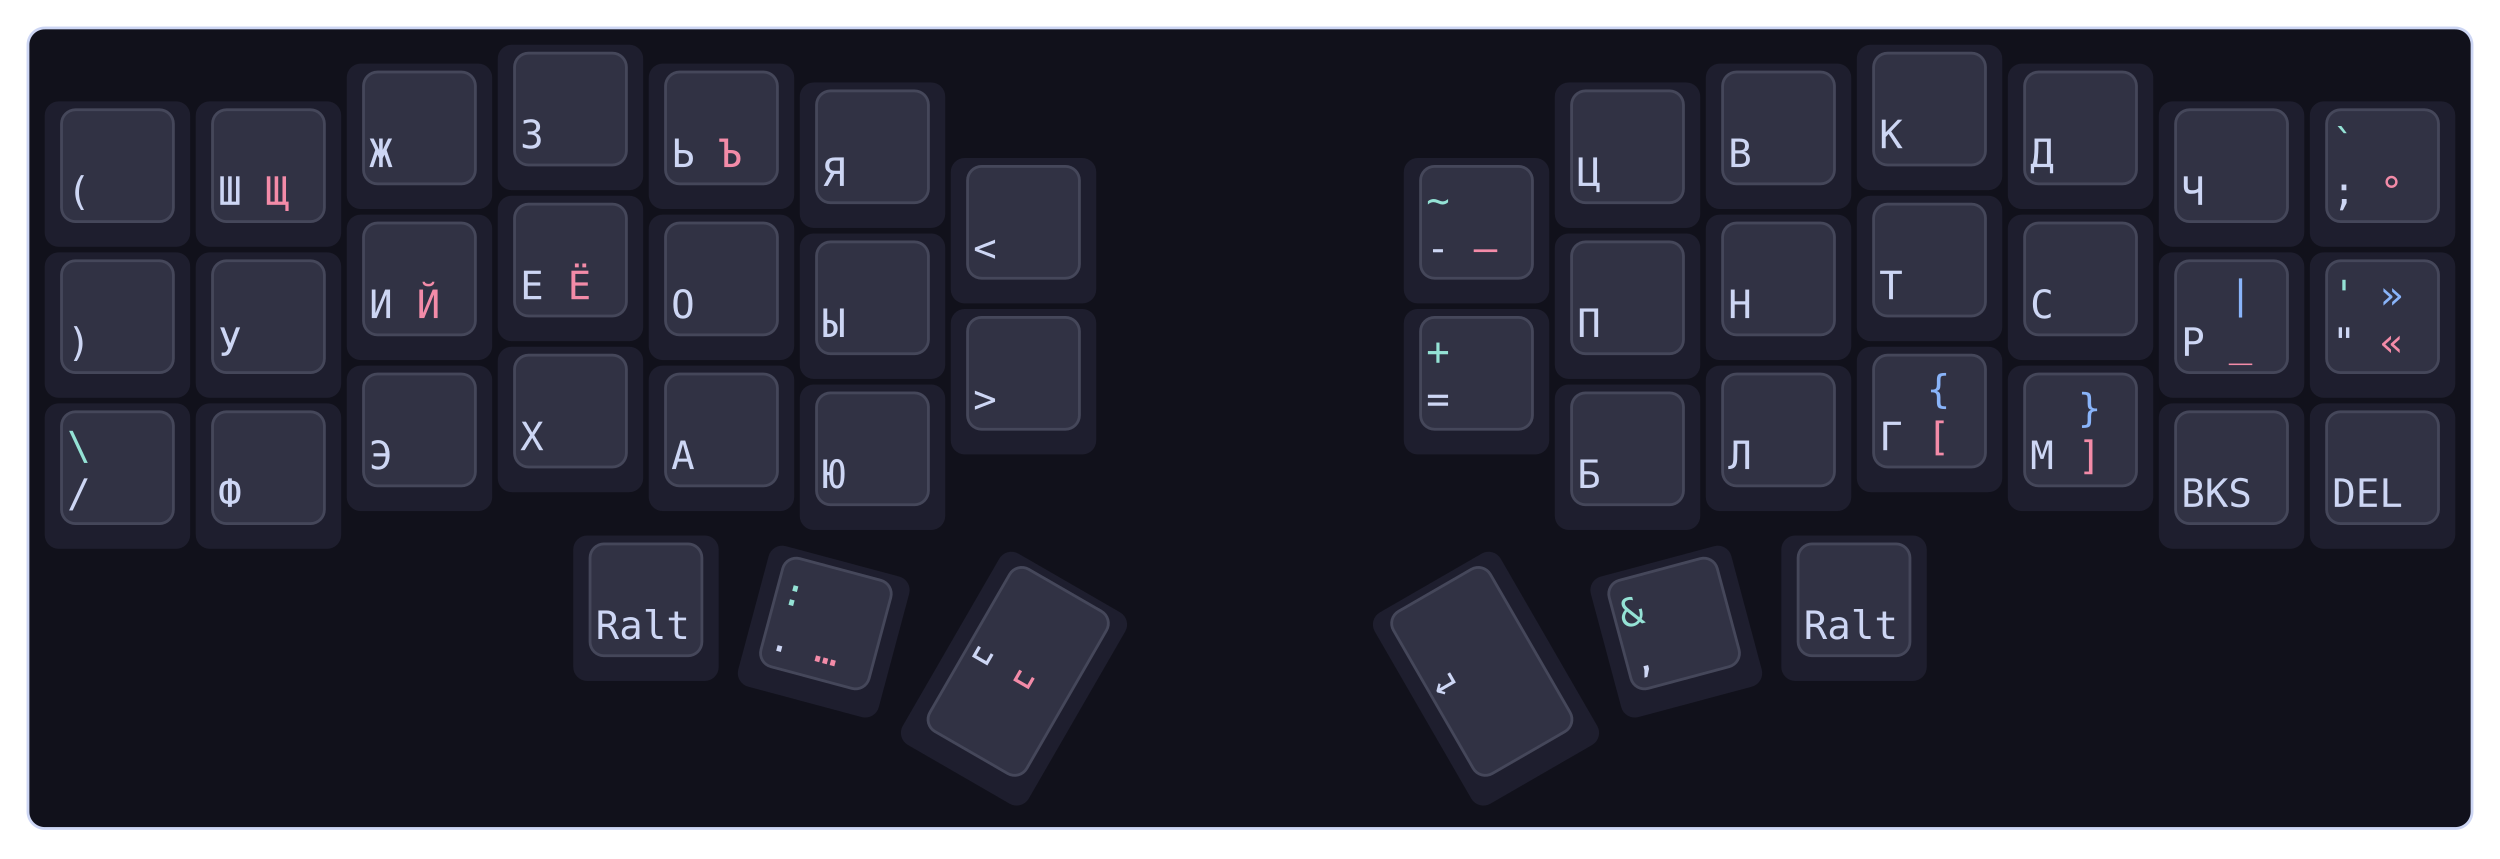
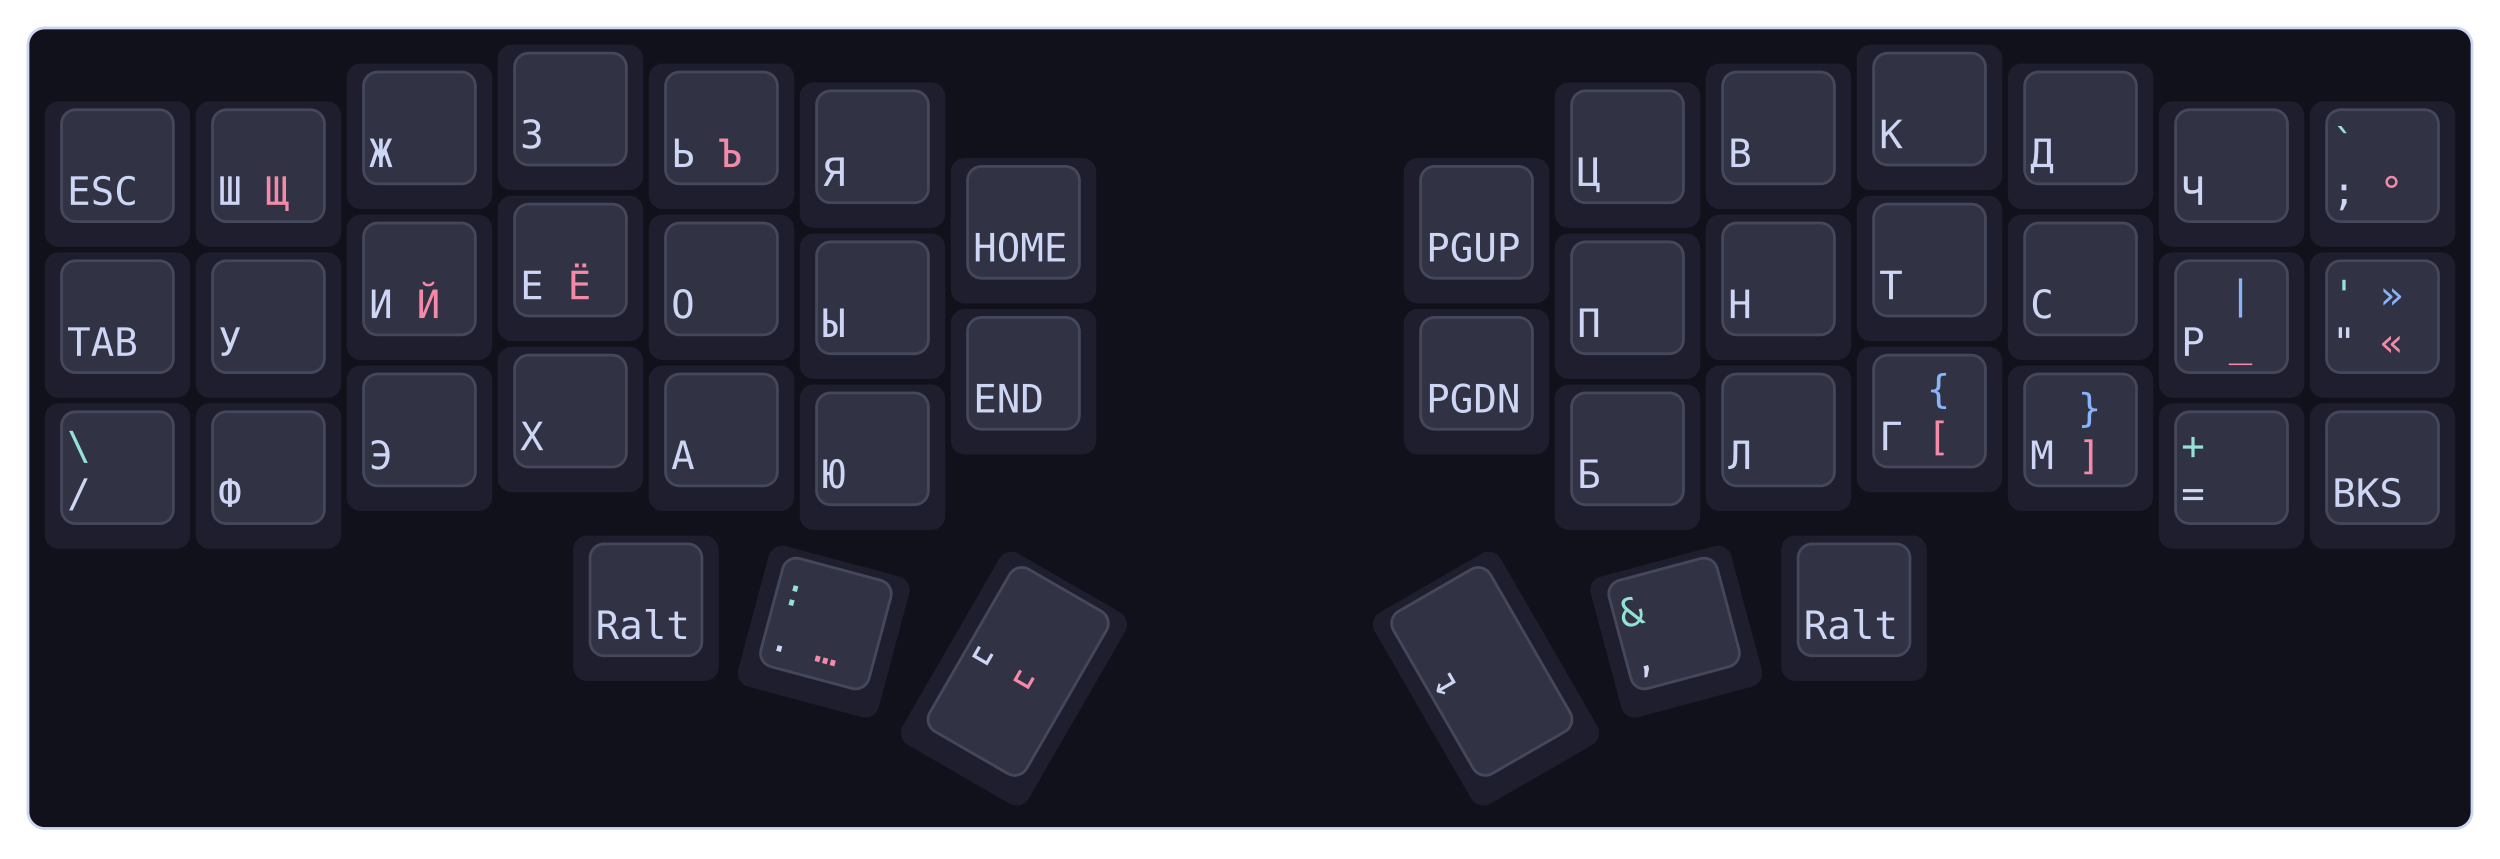
<svg xmlns="http://www.w3.org/2000/svg" width="894px" height="307px" viewBox="0 0 894 307">
  <style type="text/css">
    .keycap .outer { fill: #1e1e2e; }
    .keycap .inner { fill: #313244; stroke: #45475a; }
    .label { font: 14px monospace; }
    .label.level1 { fill: #cdd6f4; }
    .label.level2 { fill: #94e2d5; }
    .label.level3 { fill: #f38ba8; }
    .label.level4 { fill: #89b4fa; }
    .label.small { font-size: 10px; }
  </style>
  <g transform="translate(10,10)">
    <rect width="874" height="286.265" stroke="#cdd6f4" stroke-width="1" fill="#11111b" rx="6" />
    <g transform="translate(5,5)">
      <g class="keycap">
        <rect x="163" y="1" width="52" height="52" rx="5" class="outer" />
        <rect x="169" y="4" width="40" height="40" rx="5" class="inner" />
        <text x="171.0" y="38.0" class="label level1">З</text>
        <text x="171.0" y="21.0" class="label level2" />
        <text x="188.0" y="38.0" class="label level3" />
        <text x="188.0" y="21.0" class="label level4" />
      </g>
      <g class="keycap">
        <rect x="649" y="1" width="52" height="52" rx="5" class="outer" />
        <rect x="655" y="4" width="40" height="40" rx="5" class="inner" />
        <text x="657.0" y="38.0" class="label level1">К</text>
        <text x="657.0" y="21.0" class="label level2" />
        <text x="674.0" y="38.0" class="label level3" />
        <text x="674.0" y="21.0" class="label level4" />
      </g>
      <g class="keycap">
        <rect x="109" y="7.75" width="52" height="52" rx="5" class="outer" />
        <rect x="115" y="10.75" width="40" height="40" rx="5" class="inner" />
        <text x="117.0" y="44.75" class="label level1">Ж</text>
        <text x="117.0" y="27.75" class="label level2" />
        <text x="134.0" y="44.75" class="label level3" />
        <text x="134.0" y="27.75" class="label level4" />
      </g>
      <g class="keycap">
        <rect x="217" y="7.75" width="52" height="52" rx="5" class="outer" />
        <rect x="223" y="10.75" width="40" height="40" rx="5" class="inner" />
        <text x="225.0" y="44.75" class="label level1">Ь</text>
        <text x="225.0" y="27.75" class="label level2" />
        <text x="242.0" y="44.75" class="label level3">Ъ</text>
        <text x="242.0" y="27.75" class="label level4" />
      </g>
      <g class="keycap">
        <rect x="595" y="7.75" width="52" height="52" rx="5" class="outer" />
        <rect x="601" y="10.75" width="40" height="40" rx="5" class="inner" />
        <text x="603.0" y="44.75" class="label level1">В</text>
        <text x="603.0" y="27.75" class="label level2" />
        <text x="620.0" y="44.75" class="label level3" />
        <text x="620.0" y="27.75" class="label level4" />
      </g>
      <g class="keycap">
        <rect x="703" y="7.75" width="52" height="52" rx="5" class="outer" />
        <rect x="709" y="10.75" width="40" height="40" rx="5" class="inner" />
        <text x="711.0" y="44.75" class="label level1">Д</text>
        <text x="711.0" y="27.75" class="label level2" />
        <text x="728.0" y="44.75" class="label level3" />
        <text x="728.0" y="27.75" class="label level4" />
      </g>
      <g class="keycap">
        <rect x="271" y="14.5" width="52" height="52" rx="5" class="outer" />
        <rect x="277" y="17.5" width="40" height="40" rx="5" class="inner" />
        <text x="279.0" y="51.5" class="label level1">Я</text>
        <text x="279.0" y="34.5" class="label level2" />
        <text x="296.0" y="51.5" class="label level3" />
        <text x="296.0" y="34.5" class="label level4" />
      </g>
      <g class="keycap">
        <rect x="541" y="14.5" width="52" height="52" rx="5" class="outer" />
        <rect x="547" y="17.5" width="40" height="40" rx="5" class="inner" />
        <text x="549.0" y="51.5" class="label level1">Ц</text>
        <text x="549.0" y="34.5" class="label level2" />
        <text x="566.0" y="51.5" class="label level3" />
        <text x="566.0" y="34.5" class="label level4" />
      </g>
      <g class="keycap">
        <rect x="1" y="21.25" width="52" height="52" rx="5" class="outer" />
        <rect x="7" y="24.25" width="40" height="40" rx="5" class="inner" />
-         <text x="9.0" y="58.25" class="label level1">(</text>
+         <text x="9.0" y="58.25" class="label level1">ESC</text>
        <text x="9.0" y="41.25" class="label level2" />
        <text x="26.0" y="58.25" class="label level3" />
        <text x="26.0" y="41.25" class="label level4" />
      </g>
      <g class="keycap">
        <rect x="55" y="21.25" width="52" height="52" rx="5" class="outer" />
        <rect x="61" y="24.25" width="40" height="40" rx="5" class="inner" />
        <text x="63.0" y="58.25" class="label level1">Ш</text>
        <text x="63.0" y="41.25" class="label level2" />
        <text x="80.0" y="58.25" class="label level3">Щ</text>
        <text x="80.0" y="41.25" class="label level4" />
      </g>
      <g class="keycap">
        <rect x="757" y="21.25" width="52" height="52" rx="5" class="outer" />
        <rect x="763" y="24.25" width="40" height="40" rx="5" class="inner" />
        <text x="765.0" y="58.25" class="label level1">Ч</text>
        <text x="765.0" y="41.25" class="label level2" />
        <text x="782.0" y="58.25" class="label level3" />
        <text x="782.0" y="41.25" class="label level4" />
      </g>
      <g class="keycap">
        <rect x="811" y="21.25" width="52" height="52" rx="5" class="outer" />
        <rect x="817" y="24.25" width="40" height="40" rx="5" class="inner" />
        <text x="819.0" y="58.25" class="label level1">;</text>
        <text x="819.0" y="41.25" class="label level2">`</text>
        <text x="836.0" y="58.25" class="label level3">°</text>
        <text x="836.0" y="41.25" class="label level4" />
      </g>
      <g class="keycap">
        <rect x="325" y="41.5" width="52" height="52" rx="5" class="outer" />
        <rect x="331" y="44.5" width="40" height="40" rx="5" class="inner" />
-         <text x="333.0" y="78.5" class="label level1">&lt;</text>
+         <text x="333.0" y="78.5" class="label level1">HOME</text>
        <text x="333.0" y="61.5" class="label level2" />
        <text x="350.0" y="78.5" class="label level3" />
        <text x="350.0" y="61.5" class="label level4" />
      </g>
      <g class="keycap">
        <rect x="487" y="41.5" width="52" height="52" rx="5" class="outer" />
        <rect x="493" y="44.5" width="40" height="40" rx="5" class="inner" />
-         <text x="495.0" y="78.5" class="label level1">-</text>
-         <text x="495.0" y="61.5" class="label level2">~</text>
-         <text x="512.0" y="78.5" class="label level3">—</text>
+         <text x="495.0" y="78.5" class="label level1">PGUP</text>
+         <text x="495.0" y="61.5" class="label level2" />
+         <text x="512.0" y="78.5" class="label level3" />
        <text x="512.0" y="61.5" class="label level4" />
      </g>
      <g class="keycap">
        <rect x="163" y="55" width="52" height="52" rx="5" class="outer" />
        <rect x="169" y="58" width="40" height="40" rx="5" class="inner" />
        <text x="171.0" y="92.0" class="label level1">Е</text>
        <text x="171.0" y="75.0" class="label level2" />
        <text x="188.0" y="92.0" class="label level3">Ё</text>
        <text x="188.0" y="75.0" class="label level4" />
      </g>
      <g class="keycap">
        <rect x="649" y="55" width="52" height="52" rx="5" class="outer" />
        <rect x="655" y="58" width="40" height="40" rx="5" class="inner" />
        <text x="657.0" y="92.0" class="label level1">Т</text>
        <text x="657.0" y="75.0" class="label level2" />
        <text x="674.0" y="92.0" class="label level3" />
        <text x="674.0" y="75.0" class="label level4" />
      </g>
      <g class="keycap">
        <rect x="109" y="61.75" width="52" height="52" rx="5" class="outer" />
        <rect x="115" y="64.75" width="40" height="40" rx="5" class="inner" />
        <text x="117.0" y="98.75" class="label level1">И</text>
        <text x="117.0" y="81.75" class="label level2" />
        <text x="134.0" y="98.75" class="label level3">Й</text>
        <text x="134.0" y="81.75" class="label level4" />
      </g>
      <g class="keycap">
        <rect x="217" y="61.75" width="52" height="52" rx="5" class="outer" />
        <rect x="223" y="64.75" width="40" height="40" rx="5" class="inner" />
        <text x="225.0" y="98.75" class="label level1">О</text>
        <text x="225.0" y="81.75" class="label level2" />
        <text x="242.0" y="98.75" class="label level3" />
        <text x="242.0" y="81.75" class="label level4" />
      </g>
      <g class="keycap">
        <rect x="595" y="61.75" width="52" height="52" rx="5" class="outer" />
        <rect x="601" y="64.75" width="40" height="40" rx="5" class="inner" />
        <text x="603.0" y="98.75" class="label level1">Н</text>
        <text x="603.0" y="81.75" class="label level2" />
        <text x="620.0" y="98.75" class="label level3" />
        <text x="620.0" y="81.75" class="label level4" />
      </g>
      <g class="keycap">
        <rect x="703" y="61.75" width="52" height="52" rx="5" class="outer" />
        <rect x="709" y="64.75" width="40" height="40" rx="5" class="inner" />
        <text x="711.0" y="98.75" class="label level1">С</text>
        <text x="711.0" y="81.75" class="label level2" />
        <text x="728.0" y="98.75" class="label level3" />
        <text x="728.0" y="81.75" class="label level4" />
      </g>
      <g class="keycap">
        <rect x="271" y="68.5" width="52" height="52" rx="5" class="outer" />
        <rect x="277" y="71.5" width="40" height="40" rx="5" class="inner" />
        <text x="279.0" y="105.5" class="label level1">Ы</text>
        <text x="279.0" y="88.5" class="label level2" />
        <text x="296.0" y="105.5" class="label level3" />
        <text x="296.0" y="88.5" class="label level4" />
      </g>
      <g class="keycap">
        <rect x="541" y="68.5" width="52" height="52" rx="5" class="outer" />
        <rect x="547" y="71.5" width="40" height="40" rx="5" class="inner" />
        <text x="549.0" y="105.5" class="label level1">П</text>
        <text x="549.0" y="88.5" class="label level2" />
        <text x="566.0" y="105.5" class="label level3" />
        <text x="566.0" y="88.5" class="label level4" />
      </g>
      <g class="keycap">
        <rect x="1" y="75.25" width="52" height="52" rx="5" class="outer" />
        <rect x="7" y="78.25" width="40" height="40" rx="5" class="inner" />
-         <text x="9.0" y="112.25" class="label level1">)</text>
+         <text x="9.0" y="112.25" class="label level1">TAB</text>
        <text x="9.0" y="95.25" class="label level2" />
        <text x="26.0" y="112.25" class="label level3" />
        <text x="26.0" y="95.25" class="label level4" />
      </g>
      <g class="keycap">
        <rect x="55" y="75.25" width="52" height="52" rx="5" class="outer" />
        <rect x="61" y="78.25" width="40" height="40" rx="5" class="inner" />
        <text x="63.0" y="112.25" class="label level1">У</text>
        <text x="63.0" y="95.25" class="label level2" />
        <text x="80.0" y="112.25" class="label level3" />
        <text x="80.0" y="95.25" class="label level4" />
      </g>
      <g class="keycap">
        <rect x="757" y="75.25" width="52" height="52" rx="5" class="outer" />
        <rect x="763" y="78.25" width="40" height="40" rx="5" class="inner" />
        <text x="765.0" y="112.25" class="label level1">Р</text>
        <text x="765.0" y="95.25" class="label level2" />
        <text x="782.0" y="112.25" class="label level3">_</text>
        <text x="782.0" y="95.25" class="label level4">|</text>
      </g>
      <g class="keycap">
        <rect x="811" y="75.25" width="52" height="52" rx="5" class="outer" />
        <rect x="817" y="78.25" width="40" height="40" rx="5" class="inner" />
        <text x="819.0" y="112.25" class="label level1">"</text>
        <text x="819.0" y="95.25" class="label level2">'</text>
        <text x="836.0" y="112.25" class="label level3">«</text>
        <text x="836.0" y="95.25" class="label level4">»</text>
      </g>
      <g class="keycap">
        <rect x="325" y="95.5" width="52" height="52" rx="5" class="outer" />
        <rect x="331" y="98.5" width="40" height="40" rx="5" class="inner" />
-         <text x="333.0" y="132.5" class="label level1">&gt;</text>
+         <text x="333.0" y="132.5" class="label level1">END</text>
        <text x="333.0" y="115.5" class="label level2" />
        <text x="350.0" y="132.5" class="label level3" />
        <text x="350.0" y="115.5" class="label level4" />
      </g>
      <g class="keycap">
        <rect x="487" y="95.5" width="52" height="52" rx="5" class="outer" />
        <rect x="493" y="98.5" width="40" height="40" rx="5" class="inner" />
-         <text x="495.0" y="132.5" class="label level1">=</text>
-         <text x="495.0" y="115.5" class="label level2">+</text>
+         <text x="495.0" y="132.5" class="label level1">PGDN</text>
+         <text x="495.0" y="115.5" class="label level2" />
        <text x="512.0" y="132.5" class="label level3" />
        <text x="512.0" y="115.5" class="label level4" />
      </g>
      <g class="keycap">
        <rect x="163" y="109" width="52" height="52" rx="5" class="outer" />
        <rect x="169" y="112" width="40" height="40" rx="5" class="inner" />
        <text x="171.0" y="146.0" class="label level1">Х</text>
        <text x="171.0" y="129.0" class="label level2" />
        <text x="188.0" y="146.0" class="label level3" />
        <text x="188.0" y="129.0" class="label level4" />
      </g>
      <g class="keycap">
        <rect x="649" y="109" width="52" height="52" rx="5" class="outer" />
        <rect x="655" y="112" width="40" height="40" rx="5" class="inner" />
        <text x="657.0" y="146.0" class="label level1">Г</text>
        <text x="657.0" y="129.0" class="label level2" />
        <text x="674.0" y="146.0" class="label level3">[</text>
        <text x="674.0" y="129.0" class="label level4">{</text>
      </g>
      <g class="keycap">
        <rect x="109" y="115.75" width="52" height="52" rx="5" class="outer" />
        <rect x="115" y="118.75" width="40" height="40" rx="5" class="inner" />
        <text x="117.0" y="152.75" class="label level1">Э</text>
        <text x="117.0" y="135.75" class="label level2" />
        <text x="134.0" y="152.75" class="label level3" />
        <text x="134.0" y="135.75" class="label level4" />
      </g>
      <g class="keycap">
        <rect x="217" y="115.75" width="52" height="52" rx="5" class="outer" />
        <rect x="223" y="118.75" width="40" height="40" rx="5" class="inner" />
        <text x="225.0" y="152.75" class="label level1">А</text>
        <text x="225.0" y="135.75" class="label level2" />
        <text x="242.0" y="152.75" class="label level3" />
        <text x="242.0" y="135.75" class="label level4" />
      </g>
      <g class="keycap">
        <rect x="595" y="115.75" width="52" height="52" rx="5" class="outer" />
        <rect x="601" y="118.75" width="40" height="40" rx="5" class="inner" />
        <text x="603.0" y="152.75" class="label level1">Л</text>
        <text x="603.0" y="135.75" class="label level2" />
        <text x="620.0" y="152.75" class="label level3" />
        <text x="620.0" y="135.75" class="label level4" />
      </g>
      <g class="keycap">
        <rect x="703" y="115.75" width="52" height="52" rx="5" class="outer" />
        <rect x="709" y="118.75" width="40" height="40" rx="5" class="inner" />
        <text x="711.0" y="152.75" class="label level1">М</text>
        <text x="711.0" y="135.75" class="label level2" />
        <text x="728.0" y="152.75" class="label level3">]</text>
        <text x="728.0" y="135.75" class="label level4">}</text>
      </g>
      <g class="keycap">
        <rect x="271" y="122.5" width="52" height="52" rx="5" class="outer" />
        <rect x="277" y="125.5" width="40" height="40" rx="5" class="inner" />
        <text x="279.0" y="159.5" class="label level1">Ю</text>
        <text x="279.0" y="142.5" class="label level2" />
        <text x="296.0" y="159.5" class="label level3" />
        <text x="296.0" y="142.5" class="label level4" />
      </g>
      <g class="keycap">
        <rect x="541" y="122.5" width="52" height="52" rx="5" class="outer" />
        <rect x="547" y="125.5" width="40" height="40" rx="5" class="inner" />
        <text x="549.0" y="159.5" class="label level1">Б</text>
        <text x="549.0" y="142.5" class="label level2" />
        <text x="566.0" y="159.5" class="label level3" />
        <text x="566.0" y="142.5" class="label level4" />
      </g>
      <g class="keycap">
        <rect x="1" y="129.25" width="52" height="52" rx="5" class="outer" />
        <rect x="7" y="132.25" width="40" height="40" rx="5" class="inner" />
        <text x="9.0" y="166.25" class="label level1">/</text>
        <text x="9.0" y="149.25" class="label level2">\</text>
        <text x="26.0" y="166.25" class="label level3" />
        <text x="26.0" y="149.25" class="label level4" />
      </g>
      <g class="keycap">
        <rect x="55" y="129.25" width="52" height="52" rx="5" class="outer" />
        <rect x="61" y="132.25" width="40" height="40" rx="5" class="inner" />
        <text x="63.0" y="166.25" class="label level1">Ф</text>
        <text x="63.0" y="149.25" class="label level2" />
        <text x="80.0" y="166.25" class="label level3" />
        <text x="80.0" y="149.25" class="label level4" />
      </g>
      <g class="keycap">
        <rect x="757" y="129.25" width="52" height="52" rx="5" class="outer" />
        <rect x="763" y="132.25" width="40" height="40" rx="5" class="inner" />
-         <text x="765.0" y="166.25" class="label level1">BKS</text>
-         <text x="765.0" y="149.25" class="label level2" />
+         <text x="765.0" y="166.25" class="label level1">=</text>
+         <text x="765.0" y="149.25" class="label level2">+</text>
        <text x="782.0" y="166.25" class="label level3" />
        <text x="782.0" y="149.25" class="label level4" />
      </g>
      <g class="keycap">
        <rect x="811" y="129.25" width="52" height="52" rx="5" class="outer" />
        <rect x="817" y="132.25" width="40" height="40" rx="5" class="inner" />
-         <text x="819.0" y="166.25" class="label level1">DEL</text>
+         <text x="819.0" y="166.25" class="label level1">BKS</text>
        <text x="819.0" y="149.25" class="label level2" />
        <text x="836.0" y="166.25" class="label level3" />
        <text x="836.0" y="149.25" class="label level4" />
      </g>
      <g class="keycap">
        <rect x="190" y="176.5" width="52" height="52" rx="5" class="outer" />
        <rect x="196" y="179.5" width="40" height="40" rx="5" class="inner" />
        <text x="198.0" y="213.5" class="label level1">Ralt</text>
        <text x="198.0" y="196.5" class="label level2" />
        <text x="215.0" y="213.5" class="label level3" />
        <text x="215.0" y="196.5" class="label level4" />
      </g>
      <g class="keycap">
        <rect x="622" y="176.5" width="52" height="52" rx="5" class="outer" />
        <rect x="628" y="179.5" width="40" height="40" rx="5" class="inner" />
        <text x="630.0" y="213.5" class="label level1">Ralt</text>
        <text x="630.0" y="196.5" class="label level2" />
        <text x="647.0" y="213.5" class="label level3" />
        <text x="647.0" y="196.5" class="label level4" />
      </g>
      <g class="keycap" transform="rotate(15 243 243)">
        <rect x="244" y="176.5" width="52" height="52" rx="5" class="outer" />
        <rect x="250" y="179.5" width="40" height="40" rx="5" class="inner" />
        <text x="252.0" y="213.5" class="label level1">.</text>
        <text x="252.0" y="196.5" class="label level2">:</text>
        <text x="269.0" y="213.5" class="label level3">…</text>
        <text x="269.0" y="196.5" class="label level4" />
      </g>
      <g class="keycap" transform="rotate(30 27 27)">
        <rect x="379" y="1" width="52" height="79" rx="5" class="outer" />
        <rect x="385" y="4" width="40" height="67" rx="5" class="inner" />
        <text x="387.0" y="38.0" class="label level1">␣</text>
        <text x="387.0" y="21.0" class="label level2" />
        <text x="404.0" y="38.0" class="label level3">␣</text>
        <text x="404.0" y="21.0" class="label level4" />
      </g>
      <g class="keycap" transform="rotate(-30 837 27)">
        <rect x="433" y="1" width="52" height="79" rx="5" class="outer" />
        <rect x="439" y="4" width="40" height="67" rx="5" class="inner" />
        <text x="441.0" y="38.0" class="label level1">↵</text>
        <text x="441.0" y="21.0" class="label level2" />
        <text x="458.0" y="38.0" class="label level3" />
        <text x="458.0" y="21.0" class="label level4" />
      </g>
      <g class="keycap" transform="rotate(-15 621 243)">
        <rect x="568" y="176.5" width="52" height="52" rx="5" class="outer" />
        <rect x="574" y="179.5" width="40" height="40" rx="5" class="inner" />
        <text x="576.0" y="213.5" class="label level1">,</text>
        <text x="576.0" y="196.5" class="label level2">&amp;</text>
        <text x="593.0" y="213.5" class="label level3" />
        <text x="593.0" y="196.5" class="label level4" />
      </g>
    </g>
  </g>
</svg>
